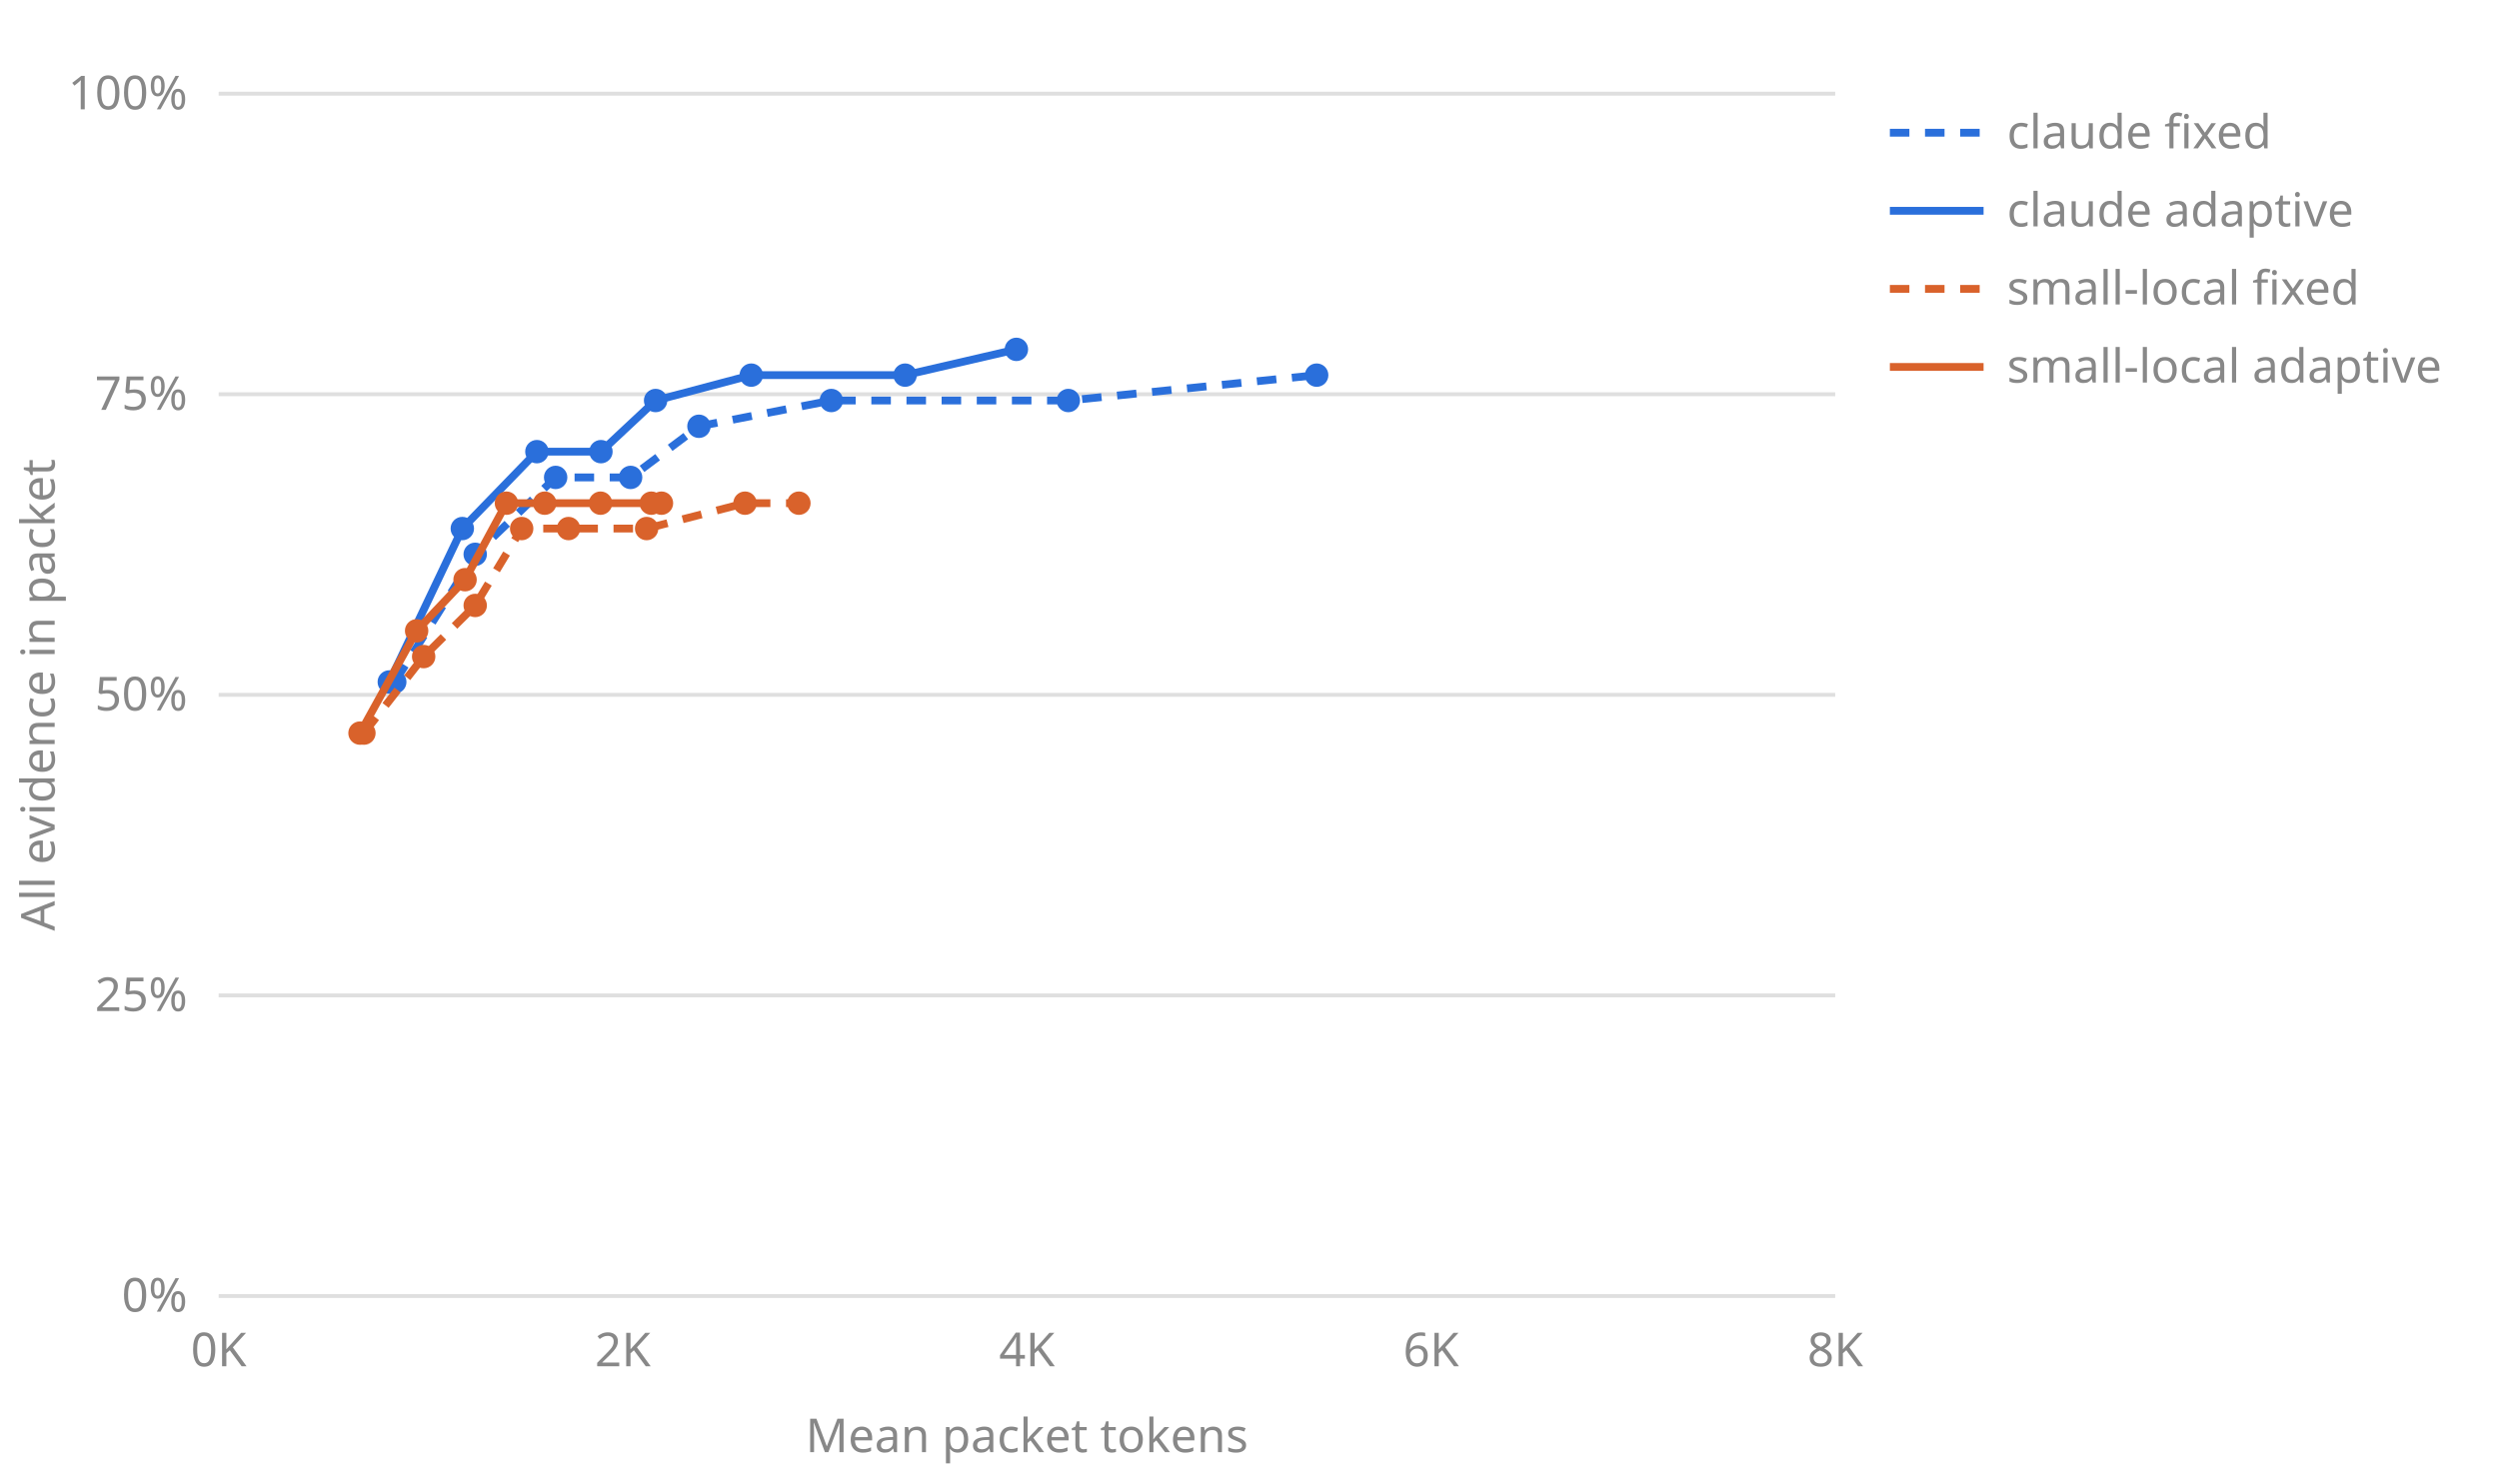
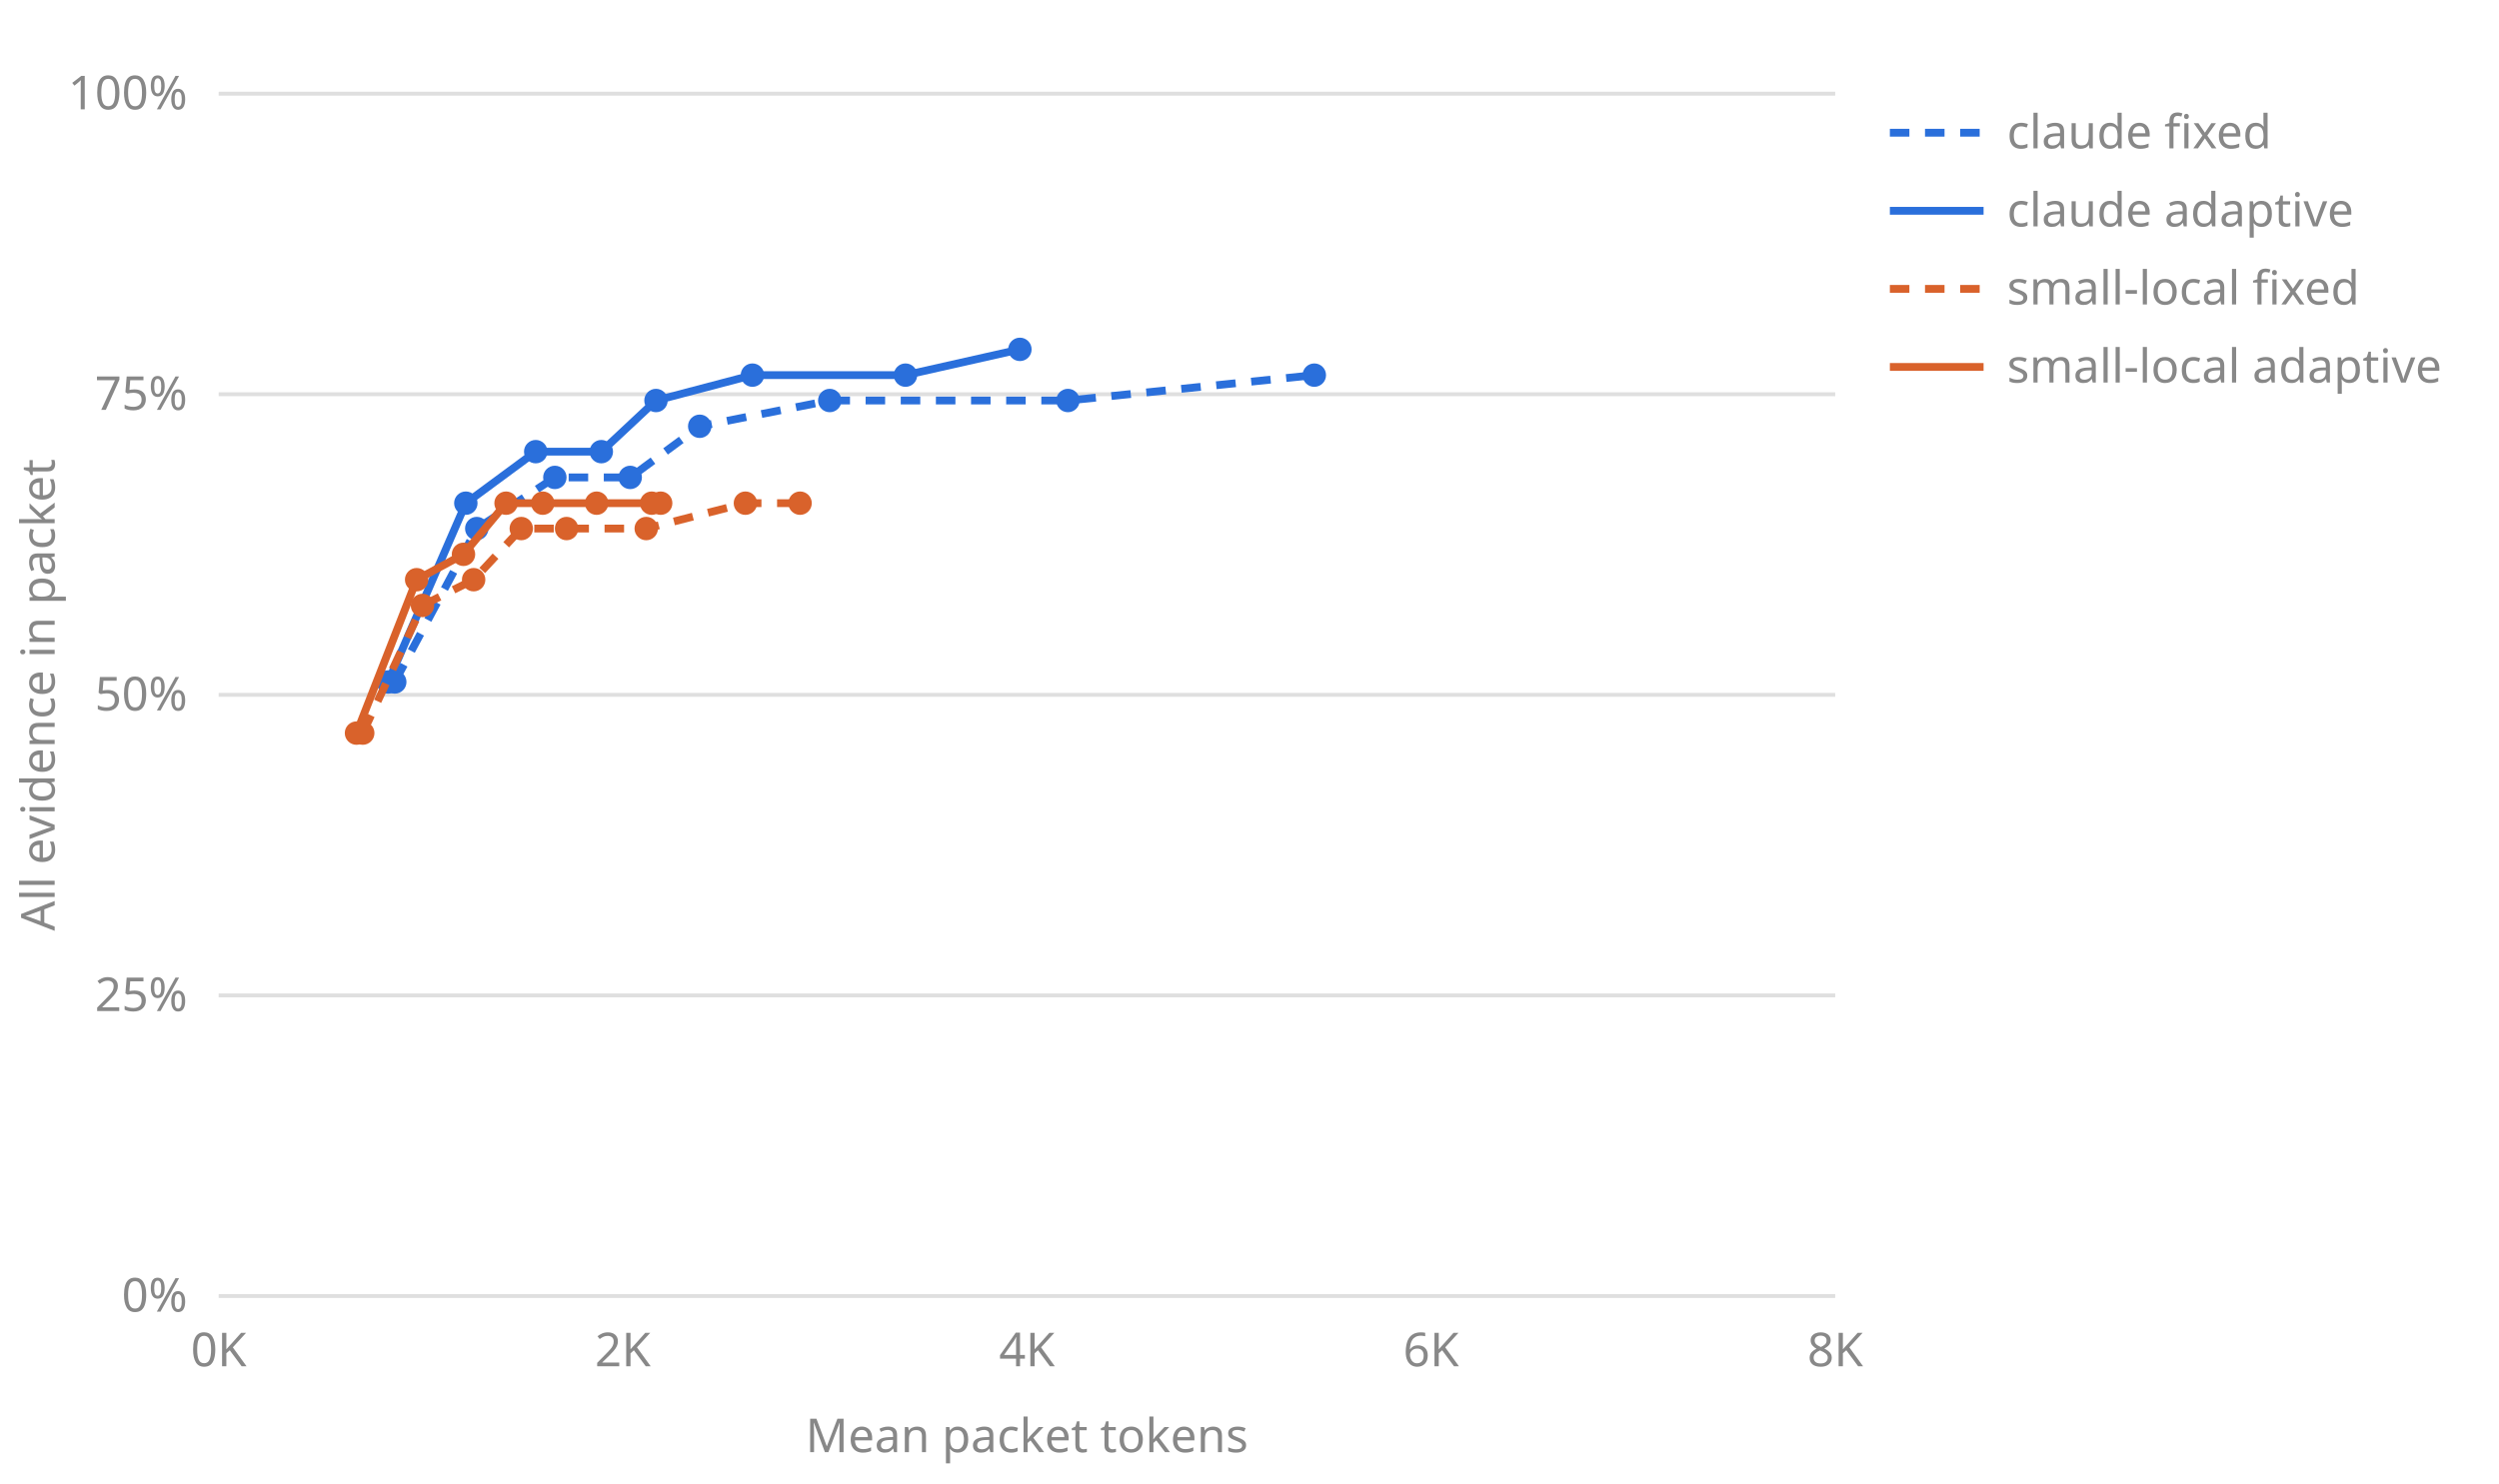
<svg xmlns="http://www.w3.org/2000/svg" viewBox="0 0 640 380" font-family="system-ui, sans-serif" font-size="12" fill="#888">
  <rect width="640" height="380" fill="none" />
  <line x1="56" x2="470" y1="332" y2="332" stroke="#8884" />
  <text x="48" y="336" text-anchor="end">0%</text>
  <line x1="56" x2="470" y1="255" y2="255" stroke="#8884" />
  <text x="48" y="259" text-anchor="end">25%</text>
  <line x1="56" x2="470" y1="178" y2="178" stroke="#8884" />
  <text x="48" y="182" text-anchor="end">50%</text>
  <line x1="56" x2="470" y1="101" y2="101" stroke="#8884" />
  <text x="48" y="105" text-anchor="end">75%</text>
  <line x1="56" x2="470" y1="24" y2="24" stroke="#8884" />
  <text x="48" y="28" text-anchor="end">100%</text>
  <text x="56" y="350" text-anchor="middle">0K</text>
  <text x="159.5" y="350" text-anchor="middle">2K</text>
  <text x="263" y="350" text-anchor="middle">4K</text>
  <text x="366.5" y="350" text-anchor="middle">6K</text>
  <text x="470" y="350" text-anchor="middle">8K</text>
  <text x="263" y="372" text-anchor="middle">Mean packet tokens</text>
  <text x="14" y="178" text-anchor="middle" transform="rotate(-90 14 178)">All evidence in packet</text>
-   <path d="M101.1,174.7 L121.7,142.0 L142.3,122.3 L161.5,122.3 L179.0,109.2 L212.9,102.6 L273.6,102.6 L337.2,96.1" fill="none" stroke="#2a6fdb" stroke-width="2" stroke-dasharray="5 4" />
+   <path d="M101.1,174.7 L122.1,135.4 L142.1,122.3 L161.4,122.3 L179.2,109.2 L212.5,102.6 L273.5,102.6 L336.6,96.1" fill="none" stroke="#2a6fdb" stroke-width="2" stroke-dasharray="5 4" />
  <circle cx="101.1" cy="174.7" r="3" fill="#2a6fdb" />
-   <circle cx="121.7" cy="142.0" r="3" fill="#2a6fdb" />
-   <circle cx="142.3" cy="122.3" r="3" fill="#2a6fdb" />
-   <circle cx="161.5" cy="122.3" r="3" fill="#2a6fdb" />
-   <circle cx="179.0" cy="109.2" r="3" fill="#2a6fdb" />
-   <circle cx="212.9" cy="102.6" r="3" fill="#2a6fdb" />
-   <circle cx="273.6" cy="102.6" r="3" fill="#2a6fdb" />
-   <circle cx="337.2" cy="96.1" r="3" fill="#2a6fdb" />
+   <circle cx="122.1" cy="135.4" r="3" fill="#2a6fdb" />
+   <circle cx="142.1" cy="122.3" r="3" fill="#2a6fdb" />
+   <circle cx="161.4" cy="122.3" r="3" fill="#2a6fdb" />
+   <circle cx="179.2" cy="109.2" r="3" fill="#2a6fdb" />
+   <circle cx="212.5" cy="102.6" r="3" fill="#2a6fdb" />
+   <circle cx="273.5" cy="102.6" r="3" fill="#2a6fdb" />
+   <circle cx="336.6" cy="96.1" r="3" fill="#2a6fdb" />
  <line x1="484" x2="508" y1="34" y2="34" stroke="#2a6fdb" stroke-width="2" stroke-dasharray="5 4" />
  <text x="514" y="38">claude fixed</text>
-   <path d="M99.7,174.7 L118.4,135.4 L137.5,115.7 L153.9,115.7 L167.9,102.6 L192.4,96.1 L231.8,96.1 L260.3,89.5" fill="none" stroke="#2a6fdb" stroke-width="2" />
-   <circle cx="99.7" cy="174.7" r="3" fill="#2a6fdb" />
-   <circle cx="118.4" cy="135.4" r="3" fill="#2a6fdb" />
-   <circle cx="137.5" cy="115.7" r="3" fill="#2a6fdb" />
-   <circle cx="153.9" cy="115.7" r="3" fill="#2a6fdb" />
-   <circle cx="167.9" cy="102.6" r="3" fill="#2a6fdb" />
-   <circle cx="192.4" cy="96.1" r="3" fill="#2a6fdb" />
-   <circle cx="231.8" cy="96.1" r="3" fill="#2a6fdb" />
-   <circle cx="260.3" cy="89.5" r="3" fill="#2a6fdb" />
+   <path d="M99.4,174.7 L119.3,128.9 L137.2,115.7 L154.0,115.7 L168.0,102.6 L192.7,96.1 L231.9,96.1 L261.2,89.5" fill="none" stroke="#2a6fdb" stroke-width="2" />
+   <circle cx="99.4" cy="174.7" r="3" fill="#2a6fdb" />
+   <circle cx="119.3" cy="128.9" r="3" fill="#2a6fdb" />
+   <circle cx="137.2" cy="115.7" r="3" fill="#2a6fdb" />
+   <circle cx="154.0" cy="115.7" r="3" fill="#2a6fdb" />
+   <circle cx="168.0" cy="102.6" r="3" fill="#2a6fdb" />
+   <circle cx="192.7" cy="96.1" r="3" fill="#2a6fdb" />
+   <circle cx="231.9" cy="96.1" r="3" fill="#2a6fdb" />
+   <circle cx="261.2" cy="89.5" r="3" fill="#2a6fdb" />
  <line x1="484" x2="508" y1="54" y2="54" stroke="#2a6fdb" stroke-width="2" />
  <text x="514" y="58">claude adaptive</text>
-   <path d="M93.2,187.8 L108.5,168.2 L121.7,155.1 L133.6,135.4 L145.6,135.4 L165.6,135.4 L190.8,128.9 L204.6,128.9" fill="none" stroke="#d9622b" stroke-width="2" stroke-dasharray="5 4" />
-   <circle cx="93.2" cy="187.8" r="3" fill="#d9622b" />
-   <circle cx="108.5" cy="168.2" r="3" fill="#d9622b" />
-   <circle cx="121.7" cy="155.1" r="3" fill="#d9622b" />
-   <circle cx="133.6" cy="135.4" r="3" fill="#d9622b" />
-   <circle cx="145.6" cy="135.4" r="3" fill="#d9622b" />
-   <circle cx="165.6" cy="135.4" r="3" fill="#d9622b" />
-   <circle cx="190.8" cy="128.9" r="3" fill="#d9622b" />
-   <circle cx="204.6" cy="128.9" r="3" fill="#d9622b" />
+   <path d="M92.9,187.8 L108.2,155.1 L121.3,148.5 L133.5,135.4 L145.1,135.4 L165.5,135.4 L190.9,128.9 L204.9,128.9" fill="none" stroke="#d9622b" stroke-width="2" stroke-dasharray="5 4" />
+   <circle cx="92.9" cy="187.8" r="3" fill="#d9622b" />
+   <circle cx="108.2" cy="155.1" r="3" fill="#d9622b" />
+   <circle cx="121.3" cy="148.5" r="3" fill="#d9622b" />
+   <circle cx="133.5" cy="135.4" r="3" fill="#d9622b" />
+   <circle cx="145.1" cy="135.4" r="3" fill="#d9622b" />
+   <circle cx="165.5" cy="135.4" r="3" fill="#d9622b" />
+   <circle cx="190.9" cy="128.9" r="3" fill="#d9622b" />
+   <circle cx="204.9" cy="128.9" r="3" fill="#d9622b" />
  <line x1="484" x2="508" y1="74" y2="74" stroke="#d9622b" stroke-width="2" stroke-dasharray="5 4" />
  <text x="514" y="78">small-local fixed</text>
-   <path d="M92.2,187.8 L106.7,161.6 L119.1,148.5 L129.7,128.9 L139.5,128.9 L153.8,128.9 L166.8,128.9 L169.4,128.9" fill="none" stroke="#d9622b" stroke-width="2" />
-   <circle cx="92.2" cy="187.8" r="3" fill="#d9622b" />
-   <circle cx="106.7" cy="161.6" r="3" fill="#d9622b" />
-   <circle cx="119.1" cy="148.5" r="3" fill="#d9622b" />
-   <circle cx="129.7" cy="128.9" r="3" fill="#d9622b" />
-   <circle cx="139.5" cy="128.9" r="3" fill="#d9622b" />
-   <circle cx="153.8" cy="128.9" r="3" fill="#d9622b" />
-   <circle cx="166.8" cy="128.9" r="3" fill="#d9622b" />
-   <circle cx="169.4" cy="128.9" r="3" fill="#d9622b" />
+   <path d="M91.3,187.8 L106.7,148.5 L118.7,142.0 L129.6,128.9 L139.0,128.9 L152.8,128.9 L166.9,128.9 L169.2,128.9" fill="none" stroke="#d9622b" stroke-width="2" />
+   <circle cx="91.3" cy="187.8" r="3" fill="#d9622b" />
+   <circle cx="106.7" cy="148.5" r="3" fill="#d9622b" />
+   <circle cx="118.7" cy="142.0" r="3" fill="#d9622b" />
+   <circle cx="129.6" cy="128.9" r="3" fill="#d9622b" />
+   <circle cx="139.0" cy="128.9" r="3" fill="#d9622b" />
+   <circle cx="152.8" cy="128.9" r="3" fill="#d9622b" />
+   <circle cx="166.9" cy="128.9" r="3" fill="#d9622b" />
+   <circle cx="169.2" cy="128.9" r="3" fill="#d9622b" />
  <line x1="484" x2="508" y1="94" y2="94" stroke="#d9622b" stroke-width="2" />
  <text x="514" y="98">small-local adaptive</text>
</svg>
